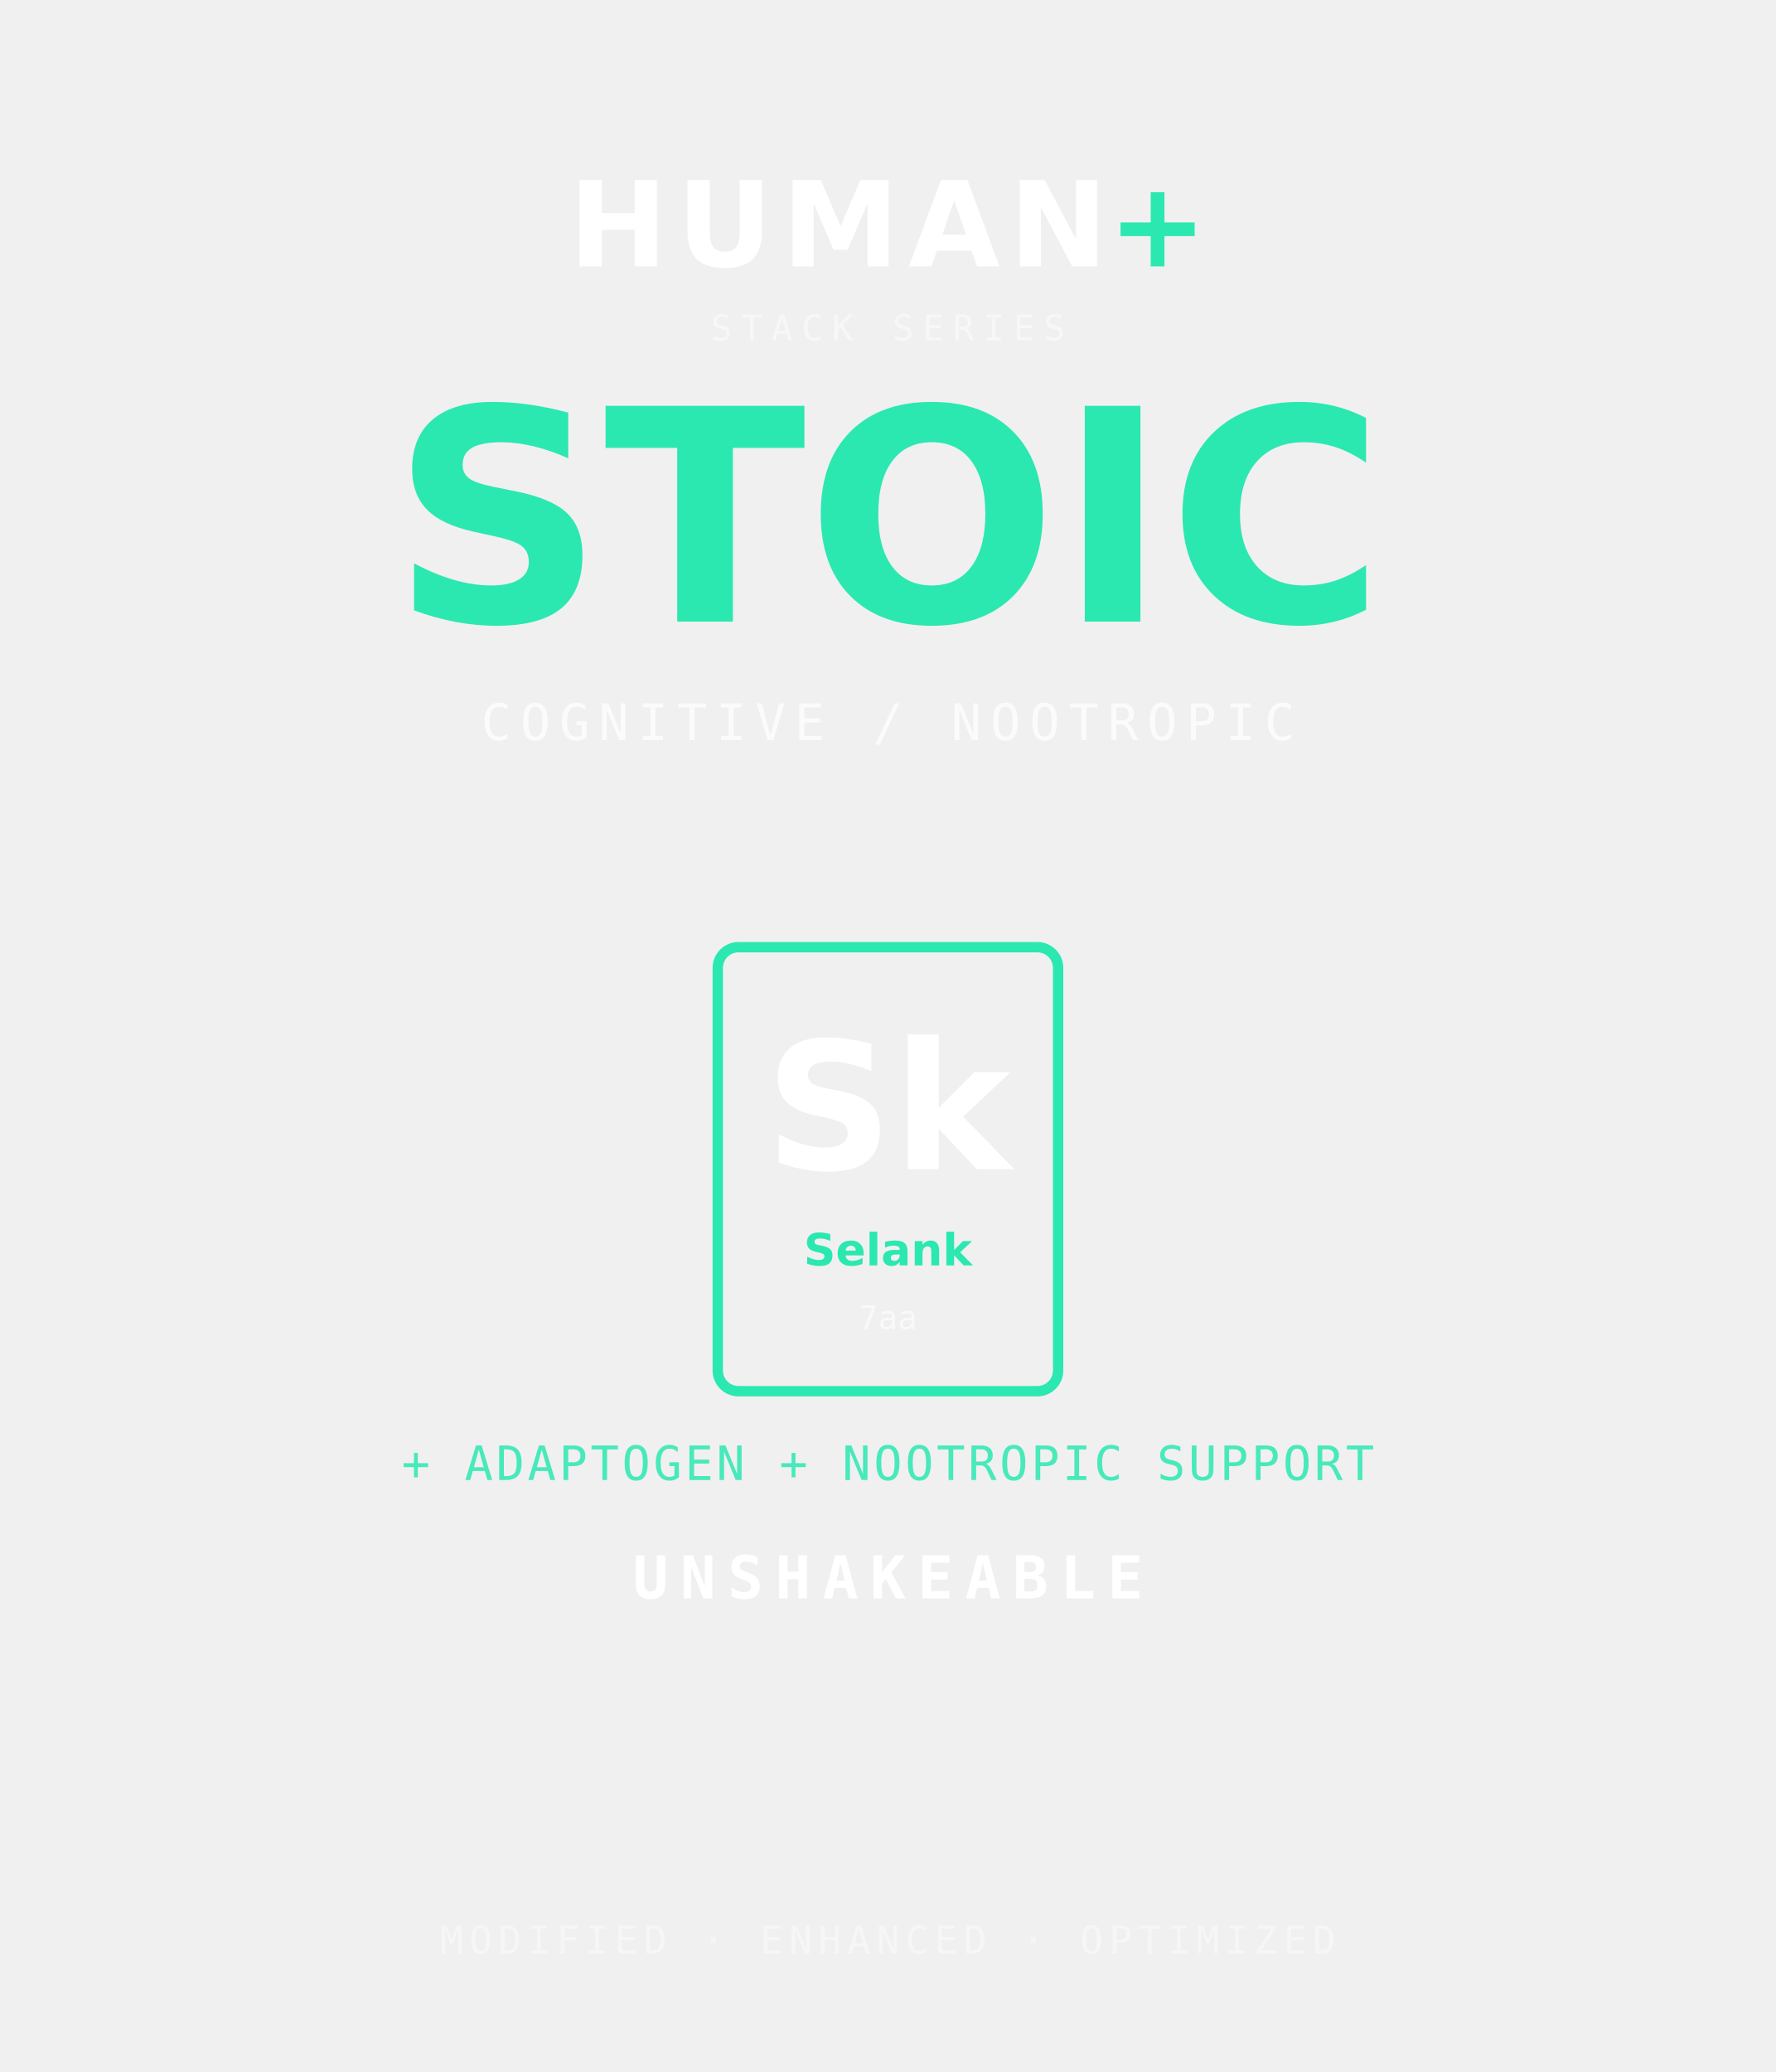
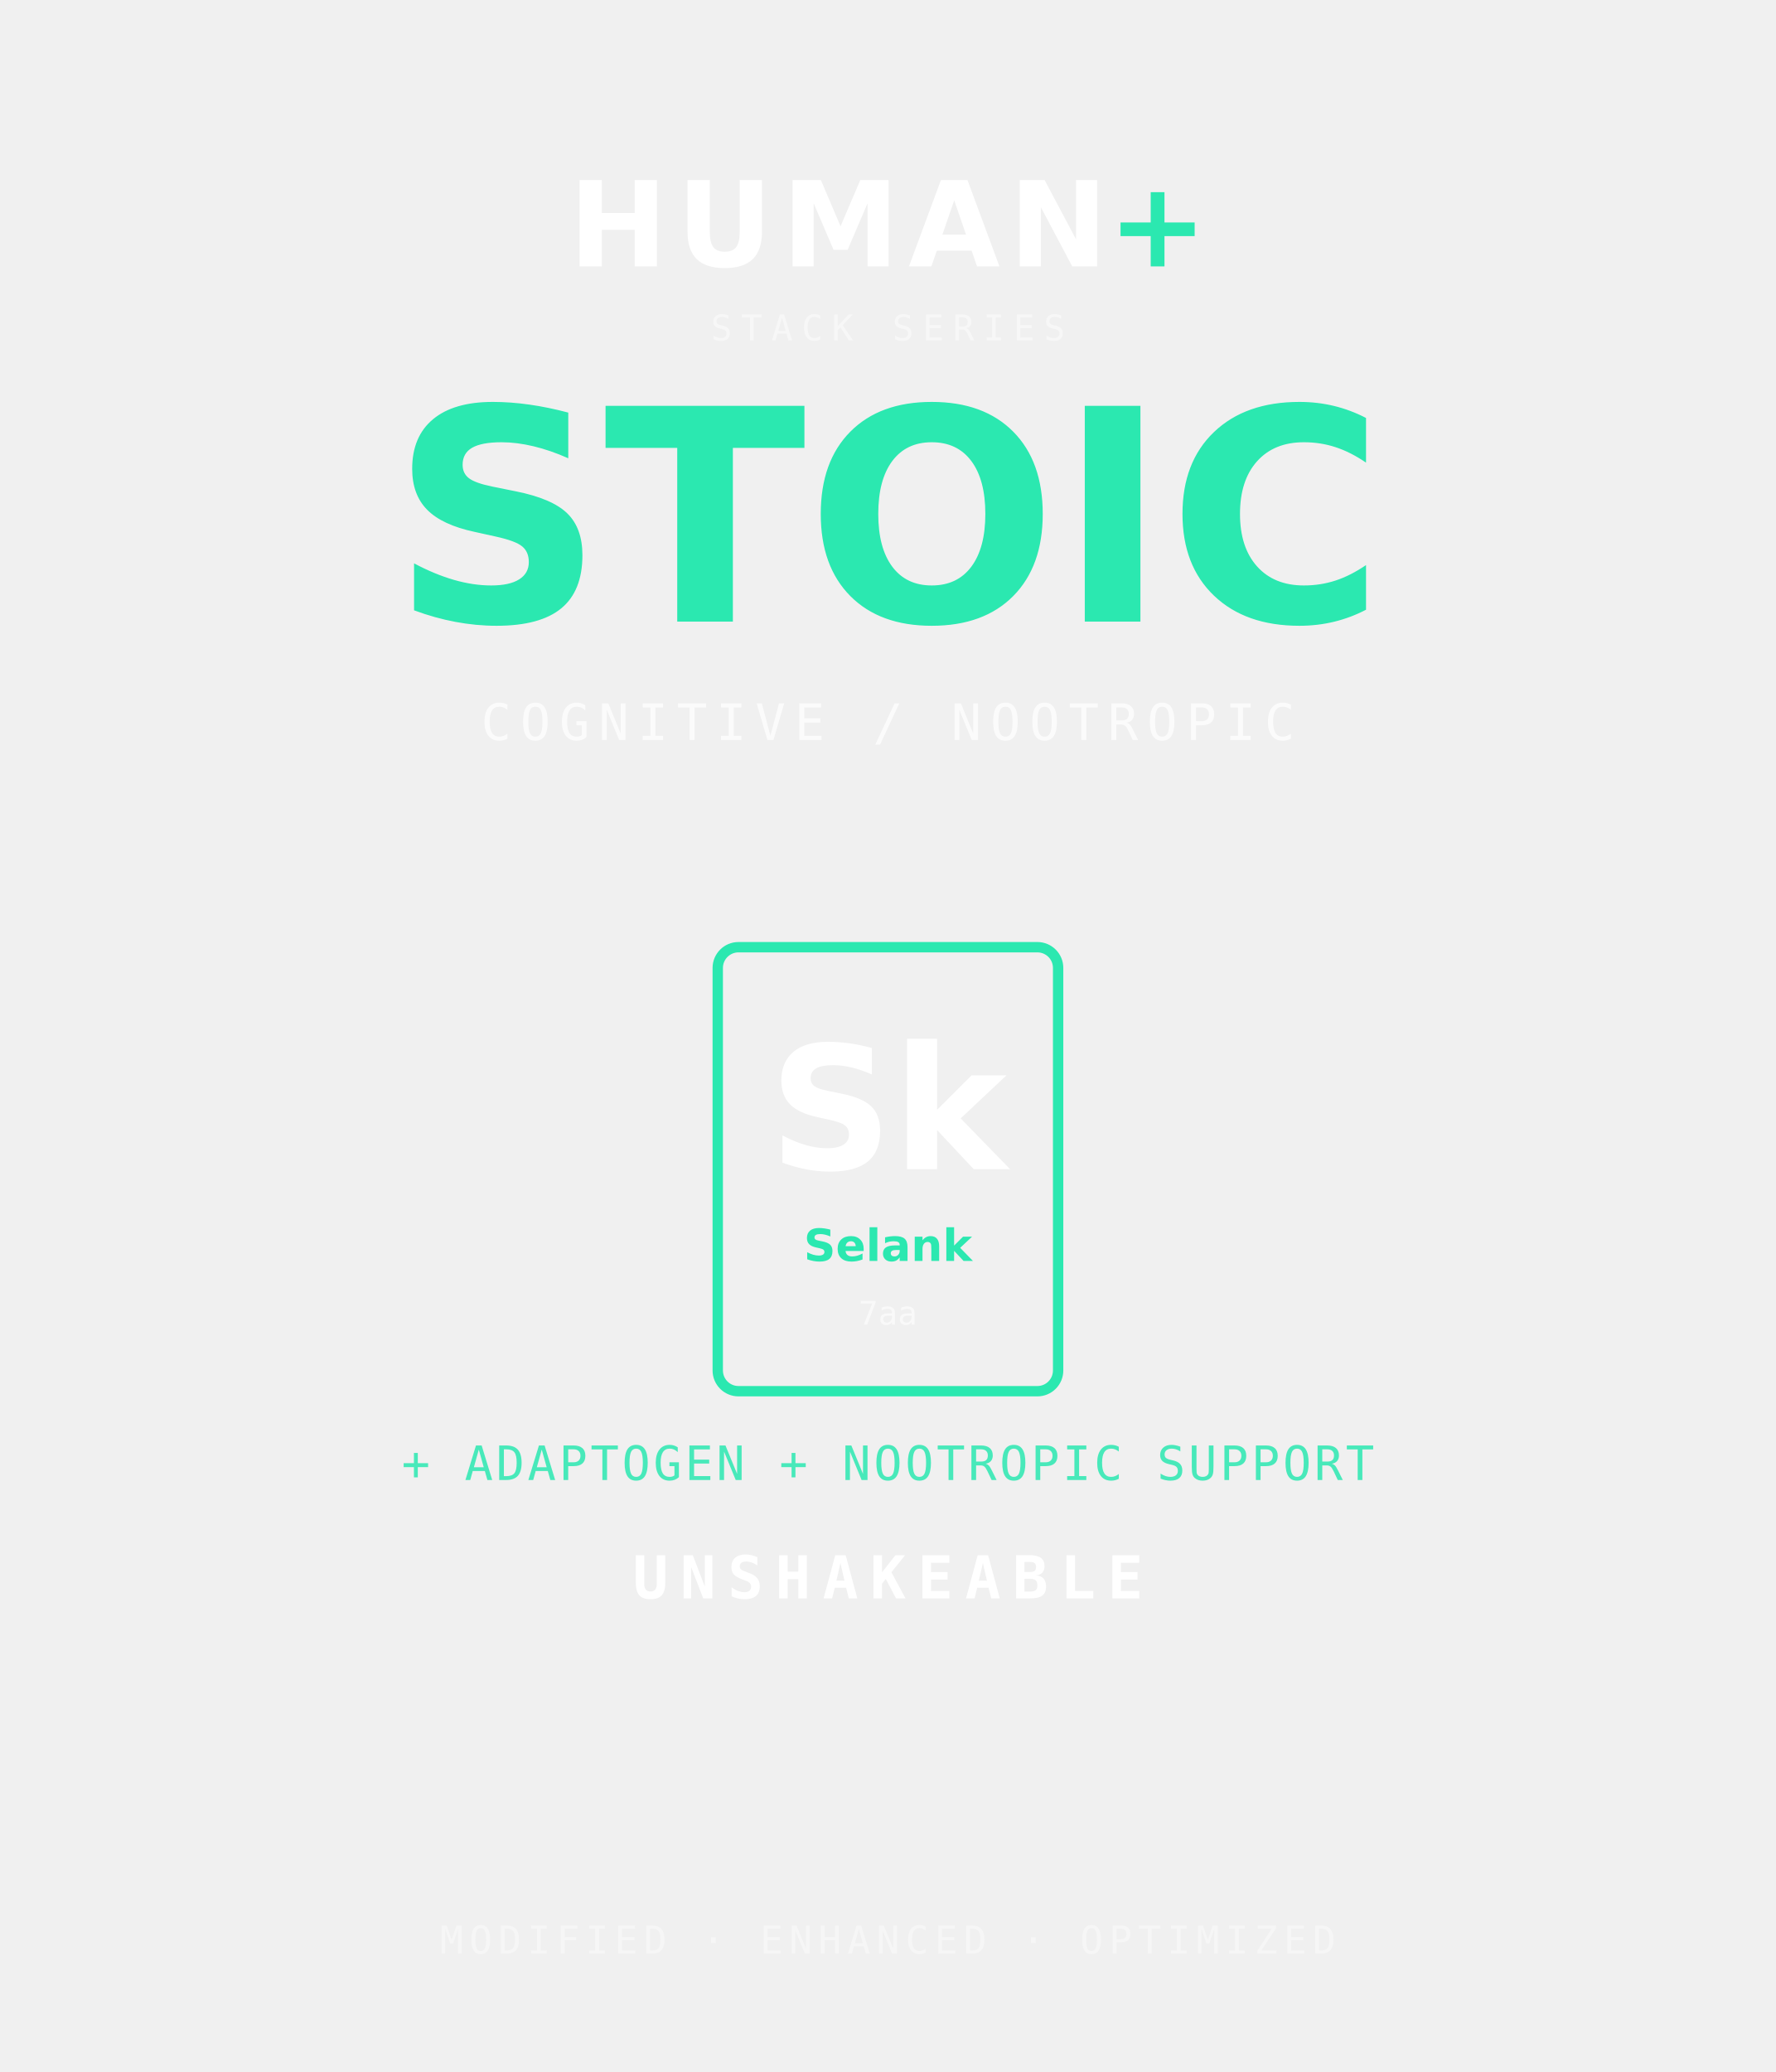
<svg xmlns="http://www.w3.org/2000/svg" viewBox="0 0 1200 1400" width="1200" height="1400">
  <defs>
    <linearGradient id="g" x1="0" y1="0" x2="1" y2="0">
      <stop offset="0%" stop-color="#2BE8B0" />
    </linearGradient>
  </defs>
  <text x="600" y="180" font-family="DejaVu Sans, Liberation Sans, Arial, sans-serif" font-size="80" font-weight="800" text-anchor="middle" letter-spacing="6" fill="#FFFFFF">HUMAN<tspan fill="#2BE8B0">+</tspan>
  </text>
  <text x="600" y="230" font-family="DejaVu Sans Mono, Liberation Mono, monospace" font-size="24" text-anchor="middle" letter-spacing="6" fill="#FFFFFF" fill-opacity="0.45">STACK SERIES</text>
  <text x="600" y="420" font-family="DejaVu Sans, Liberation Sans, Arial, sans-serif" font-size="200" font-weight="800" text-anchor="middle" fill="url(#g)">STOIC</text>
  <text x="600" y="500" font-family="DejaVu Sans Mono, Liberation Mono, monospace" font-size="34" letter-spacing="6" text-anchor="middle" fill="#FFFFFF" fill-opacity="0.75">COGNITIVE / NOOTROPIC</text>
  <rect x="485.0" y="640" width="230" height="300" rx="14" fill="none" stroke="#2BE8B0" stroke-width="7" />
-   <text x="600.0" y="790" font-family="DejaVu Sans, Liberation Sans, Arial, sans-serif" font-size="120" font-weight="800" text-anchor="middle" fill="#FFFFFF">Sk</text>
-   <text x="600.0" y="855" font-family="DejaVu Sans, Liberation Sans, Arial, sans-serif" font-size="30" font-weight="700" text-anchor="middle" fill="#2BE8B0">Selank</text>
-   <text x="600.0" y="898" font-family="DejaVu Sans Mono, Liberation Mono, monospace" font-size="22" text-anchor="middle" fill="#FFFFFF" fill-opacity="0.6">7aa</text>
+   <text x="600.0" y="790" font-family="DejaVu Sans, Liberation Sans, Arial, sans-serif" font-size="116" font-weight="800" text-anchor="middle" fill="#FFFFFF">Sk</text>
+   <text x="600.0" y="852" font-family="DejaVu Sans, Liberation Sans, Arial, sans-serif" font-size="30" font-weight="700" text-anchor="middle" fill="#2BE8B0">Selank</text>
+   <text x="600.0" y="895" font-family="DejaVu Sans Mono, Liberation Mono, monospace" font-size="22" text-anchor="middle" fill="#FFFFFF" fill-opacity="0.6">7aa</text>
  <text x="600" y="1000" font-family="DejaVu Sans Mono, Liberation Mono, monospace" font-size="32" letter-spacing="2" text-anchor="middle" fill="#2BE8B0" fill-opacity="0.85">+ ADAPTOGEN + NOOTROPIC SUPPORT</text>
  <text x="600" y="1080" font-family="DejaVu Sans Mono, Liberation Mono, monospace" font-size="40" font-weight="700" letter-spacing="8" text-anchor="middle" fill="#FFFFFF">UNSHAKEABLE</text>
  <text x="600" y="1320" font-family="DejaVu Sans Mono, Liberation Mono, monospace" font-size="26" letter-spacing="4" text-anchor="middle" fill="#FFFFFF" fill-opacity="0.4">MODIFIED · ENHANCED · OPTIMIZED</text>
</svg>
